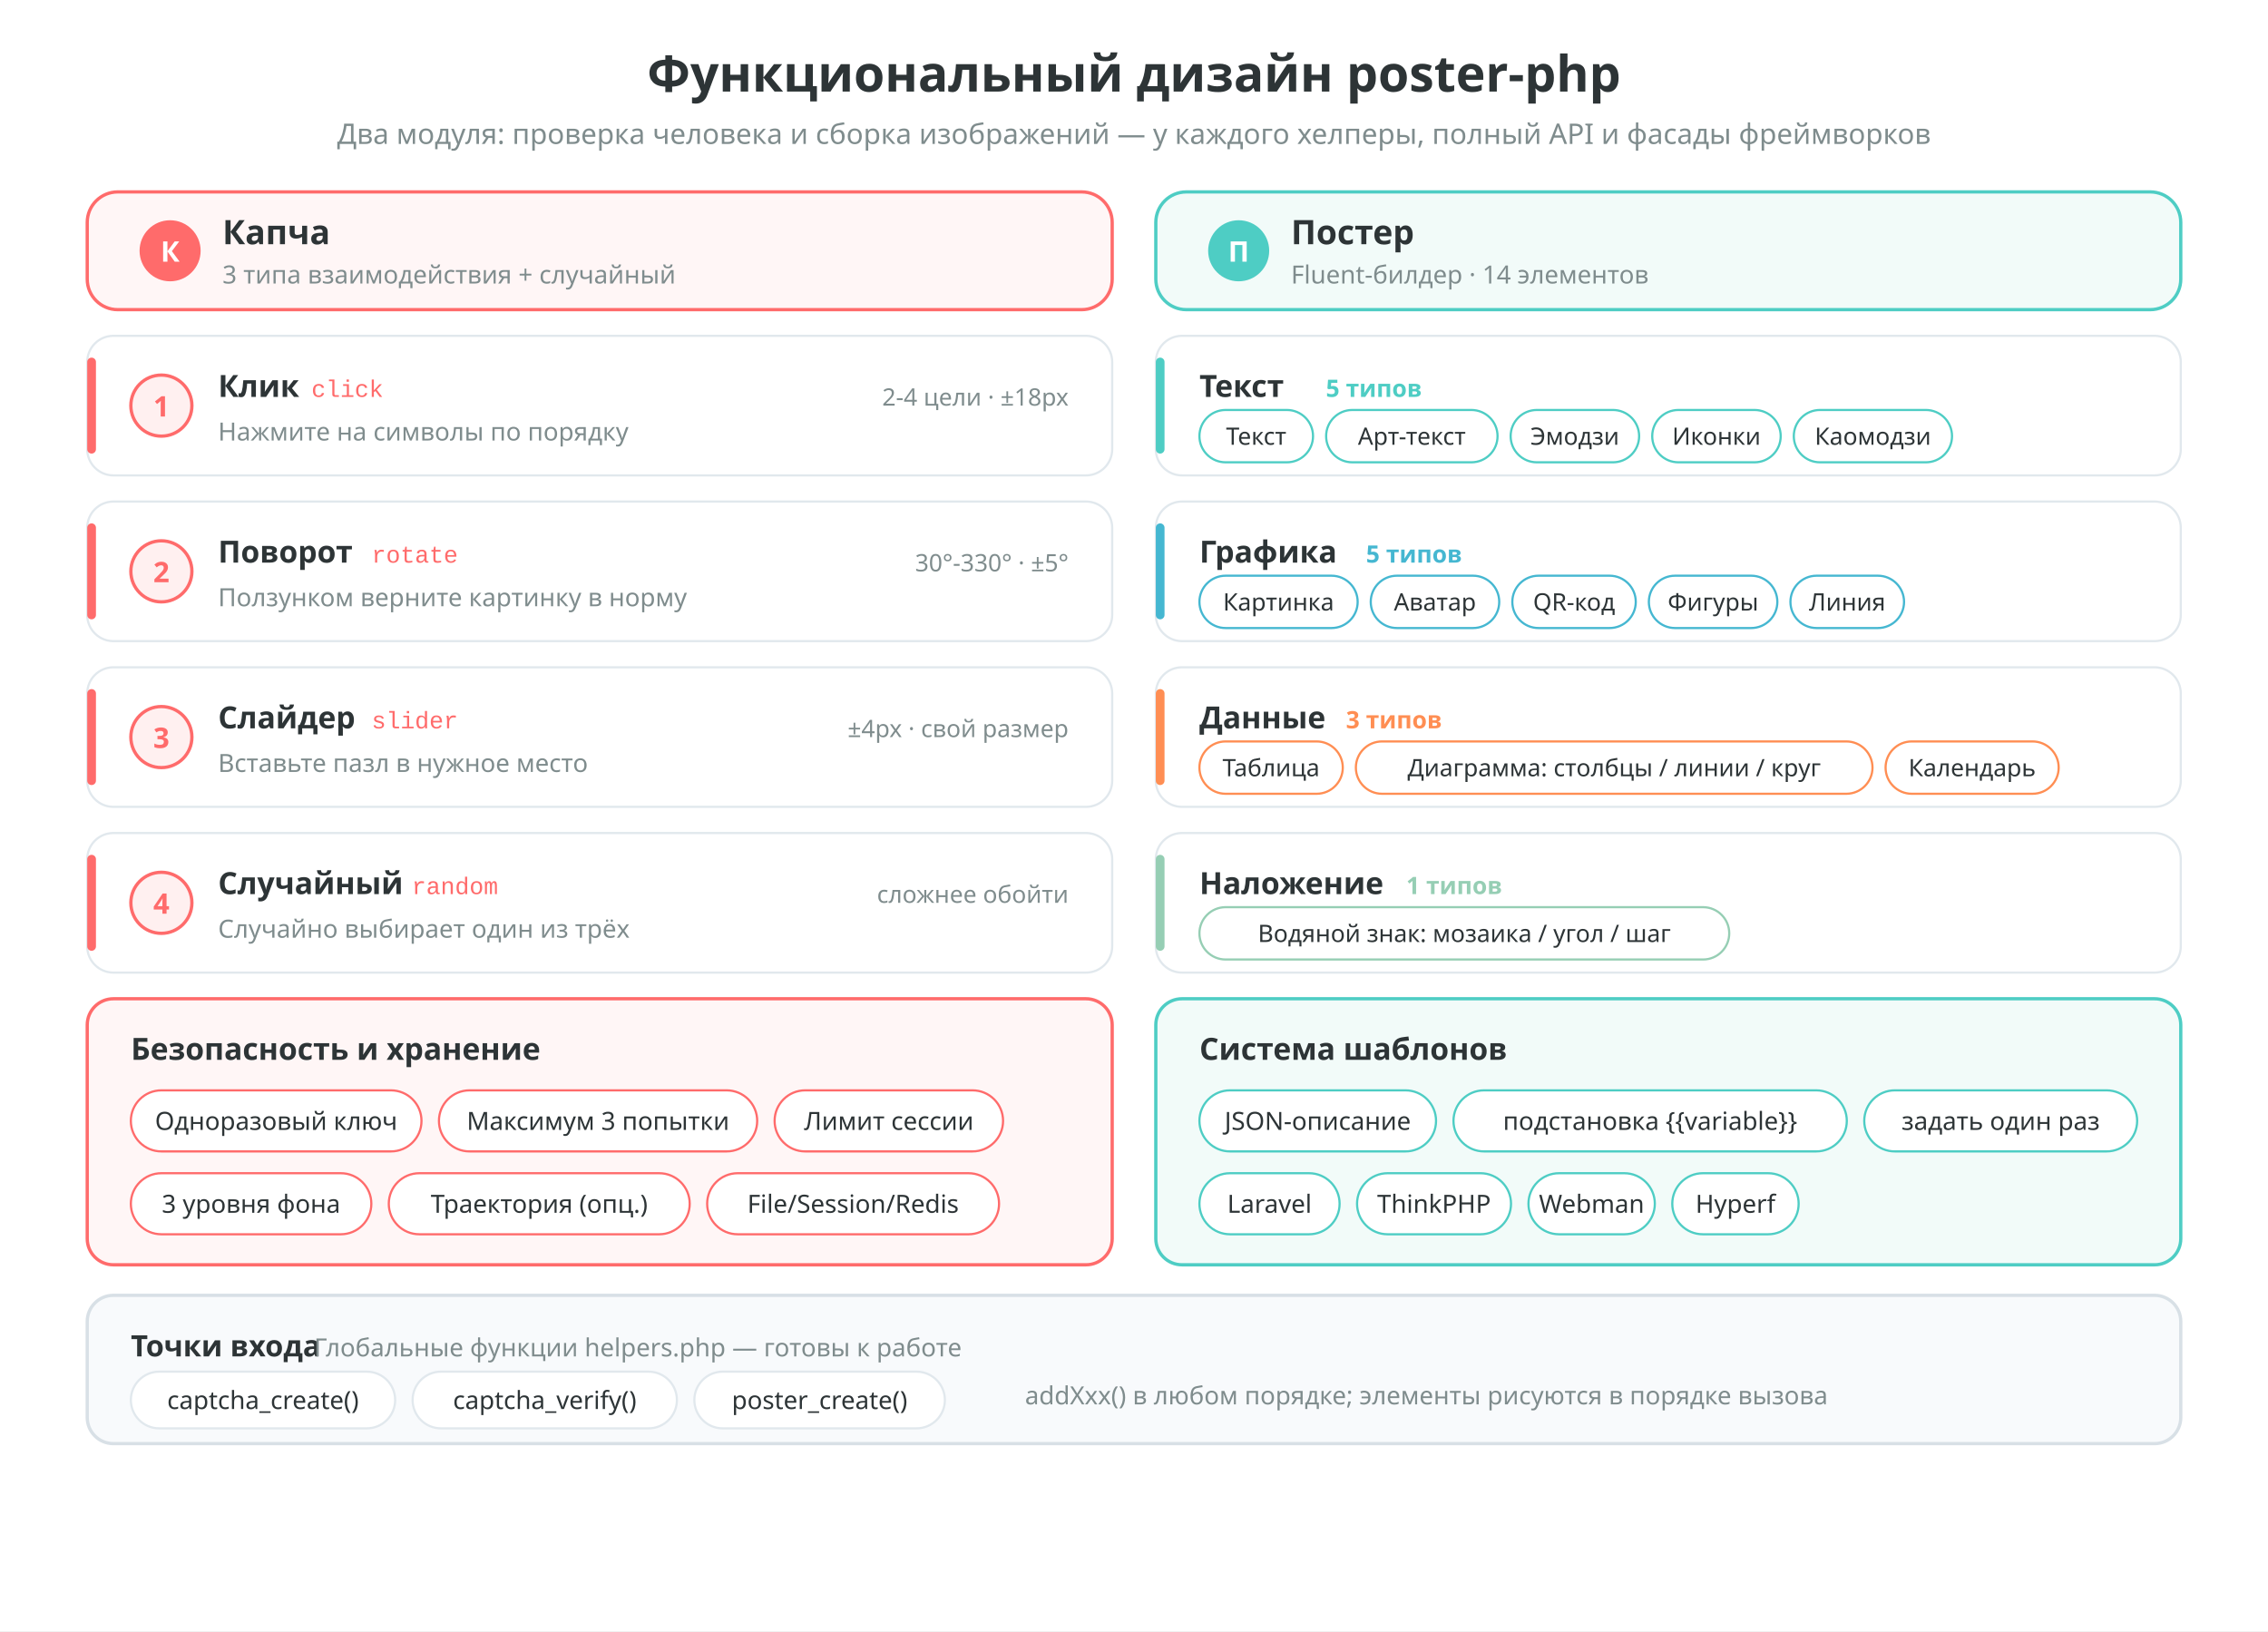
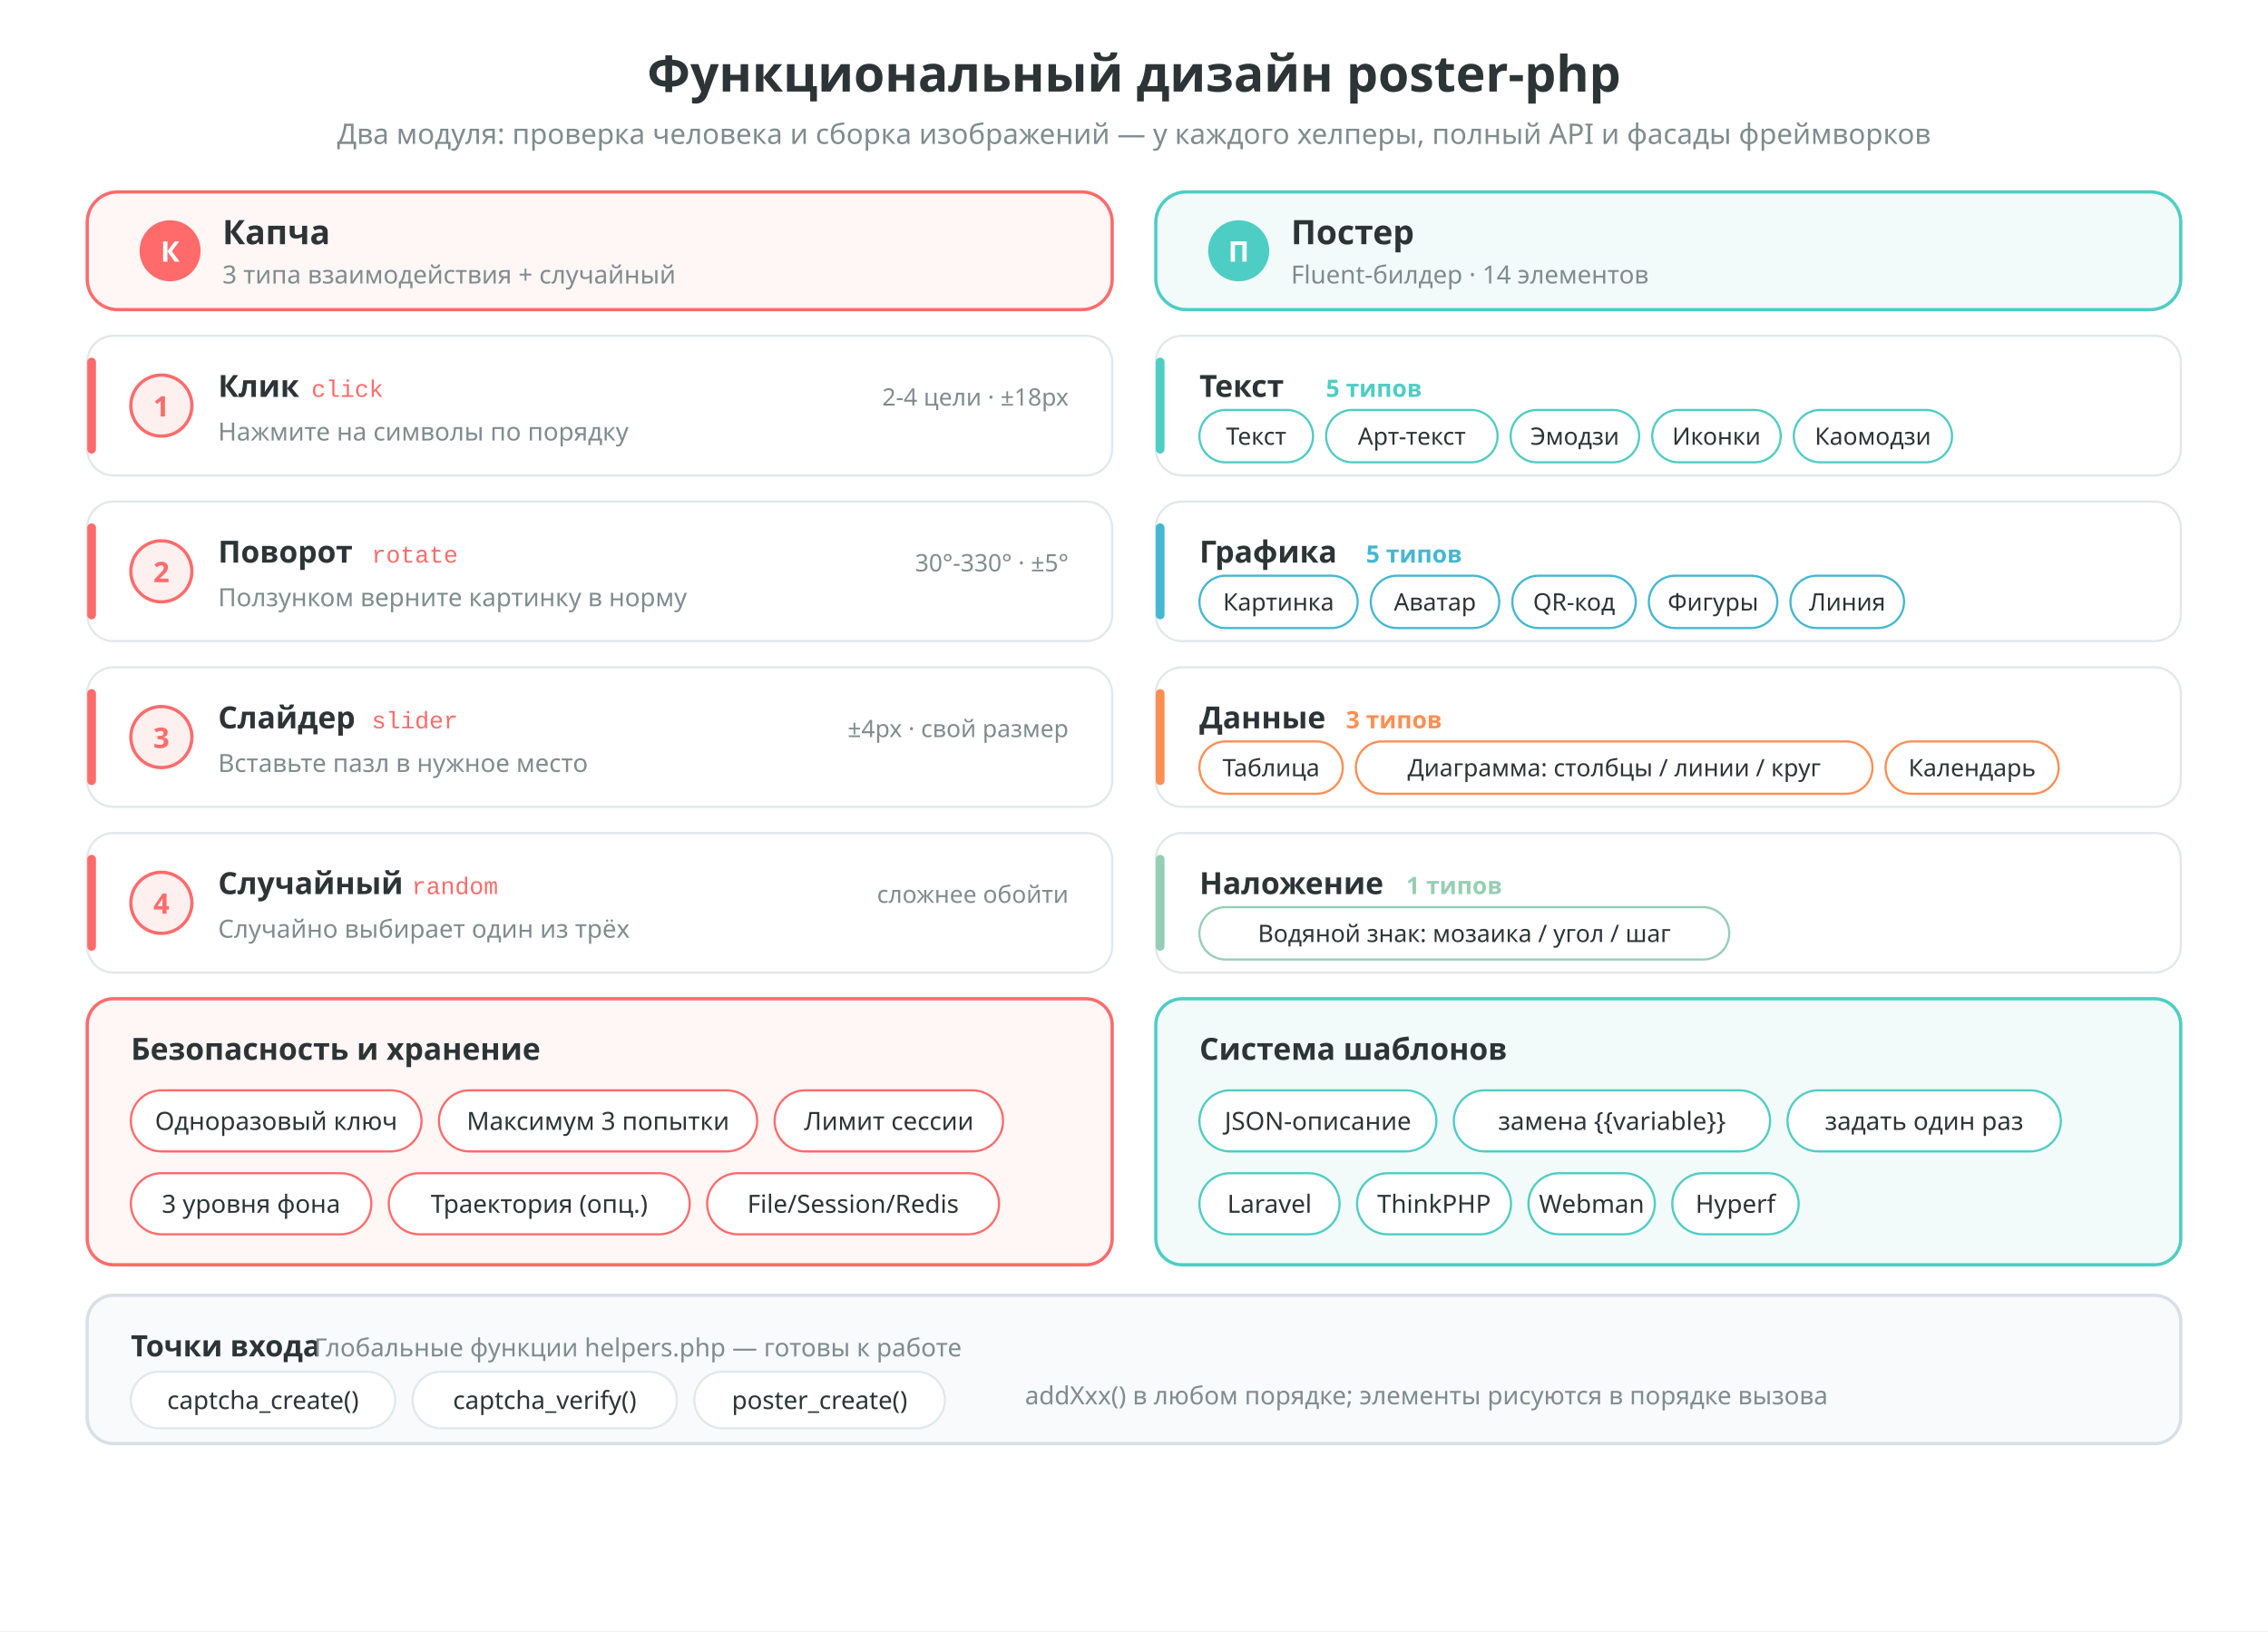
<svg xmlns="http://www.w3.org/2000/svg" viewBox="0 0 1040 748" width="1040" height="748" font-family="'PT Sans','Noto Sans',Arial,sans-serif" role="img" aria-label="Функциональный дизайн poster-php">
  <defs>
    <marker id="arrow" viewBox="0 0 10 10" refX="9" refY="5" markerWidth="6" markerHeight="6" orient="auto">
      <path d="M0 0L10 5L0 10Z" fill="#B2BEC3" />
    </marker>
  </defs>
  <rect width="1040" height="748" fill="#FFFFFF" />
  <text x="520" y="42" font-size="23" fill="#2D3436" font-weight="700" text-anchor="middle">Функциональный дизайн poster-php</text>
  <text x="520" y="66" font-size="13" fill="#7F8C8D" text-anchor="middle">Два модуля: проверка человека и сборка изображений — у каждого хелперы, полный API и фасады фреймворков</text>
  <rect x="40" y="88" width="470" height="54" rx="14" fill="#FFF6F6" stroke="#FF6B6B" stroke-width="1.5" />
  <circle cx="78" cy="115" r="14" fill="#FF6B6B" />
  <text x="78" y="120" font-size="13" fill="#FFFFFF" font-weight="700" text-anchor="middle">К</text>
  <text x="102" y="112" font-size="15.5" fill="#2D3436" font-weight="700">Капча</text>
  <text x="102" y="130" font-size="11.5" fill="#7F8C8D">3 типа взаимодействия + случайный</text>
  <rect x="530" y="88" width="470" height="54" rx="14" fill="#F2FBF9" stroke="#4ECDC4" stroke-width="1.5" />
  <circle cx="568" cy="115" r="14" fill="#4ECDC4" />
  <text x="568" y="120" font-size="13" fill="#FFFFFF" font-weight="700" text-anchor="middle">П</text>
  <text x="592" y="112" font-size="15.5" fill="#2D3436" font-weight="700">Постер</text>
  <text x="592" y="130" font-size="11.5" fill="#7F8C8D">Fluent-билдер · 14 элементов</text>
  <rect x="40" y="154" width="470" height="64" rx="12" fill="#FFFFFF" stroke="#E1E8ED" stroke-width="1" />
  <rect x="40" y="164" width="4" height="44" rx="2" fill="#FF6B6B" />
  <circle cx="74" cy="186" r="14" fill="#FFF0F0" stroke="#FF6B6B" stroke-width="1.5" />
  <text x="74" y="191" font-size="13" fill="#FF6B6B" font-weight="700" text-anchor="middle">1</text>
  <text x="100" y="182" font-size="14" fill="#2D3436" font-weight="600">Клик</text>
  <text x="142.8" y="182" font-size="11" fill="#FF6B6B" font-family="'SFMono-Regular',Consolas,'Liberation Mono',Menlo,monospace">click</text>
  <text x="100" y="202" font-size="11.5" fill="#7F8C8D">Нажмите на символы по порядку</text>
  <text x="490" y="186" font-size="11" fill="#7F8C8D" text-anchor="end">2-4 цели · ±18px</text>
  <rect x="40" y="230" width="470" height="64" rx="12" fill="#FFFFFF" stroke="#E1E8ED" stroke-width="1" />
  <rect x="40" y="240" width="4" height="44" rx="2" fill="#FF6B6B" />
  <circle cx="74" cy="262" r="14" fill="#FFF0F0" stroke="#FF6B6B" stroke-width="1.5" />
  <text x="74" y="267" font-size="13" fill="#FF6B6B" font-weight="700" text-anchor="middle">2</text>
  <text x="100" y="258" font-size="14" fill="#2D3436" font-weight="600">Поворот</text>
  <text x="170.41" y="258" font-size="11" fill="#FF6B6B" font-family="'SFMono-Regular',Consolas,'Liberation Mono',Menlo,monospace">rotate</text>
  <text x="100" y="278" font-size="11.5" fill="#7F8C8D">Ползунком верните картинку в норму</text>
  <text x="490" y="262" font-size="11" fill="#7F8C8D" text-anchor="end">30°-330° · ±5°</text>
  <rect x="40" y="306" width="470" height="64" rx="12" fill="#FFFFFF" stroke="#E1E8ED" stroke-width="1" />
  <rect x="40" y="316" width="4" height="44" rx="2" fill="#FF6B6B" />
  <circle cx="74" cy="338" r="14" fill="#FFF0F0" stroke="#FF6B6B" stroke-width="1.5" />
  <text x="74" y="343" font-size="13" fill="#FF6B6B" font-weight="700" text-anchor="middle">3</text>
  <text x="100" y="334" font-size="14" fill="#2D3436" font-weight="600">Слайдер</text>
  <text x="170.41" y="334" font-size="11" fill="#FF6B6B" font-family="'SFMono-Regular',Consolas,'Liberation Mono',Menlo,monospace">slider</text>
  <text x="100" y="354" font-size="11.5" fill="#7F8C8D">Вставьте пазл в нужное место</text>
  <text x="490" y="338" font-size="11" fill="#7F8C8D" text-anchor="end">±4px · свой размер</text>
  <rect x="40" y="382" width="470" height="64" rx="12" fill="#FFFFFF" stroke="#E1E8ED" stroke-width="1" />
  <rect x="40" y="392" width="4" height="44" rx="2" fill="#FF6B6B" />
  <circle cx="74" cy="414" r="14" fill="#FFF0F0" stroke="#FF6B6B" stroke-width="1.5" />
  <text x="74" y="419" font-size="13" fill="#FF6B6B" font-weight="700" text-anchor="middle">4</text>
  <text x="100" y="410" font-size="14" fill="#2D3436" font-weight="600">Случайный</text>
  <text x="188.81" y="410" font-size="11" fill="#FF6B6B" font-family="'SFMono-Regular',Consolas,'Liberation Mono',Menlo,monospace">random</text>
  <text x="100" y="430" font-size="11.5" fill="#7F8C8D">Случайно выбирает один из трёх</text>
  <text x="490" y="414" font-size="11" fill="#7F8C8D" text-anchor="end">сложнее обойти</text>
  <rect x="40" y="458" width="470" height="122" rx="12" fill="#FFF6F6" stroke="#FF6B6B" stroke-width="1.5" />
  <text x="60" y="486" font-size="14" fill="#2D3436" font-weight="700">Безопасность и хранение</text>
  <rect x="60" y="500" width="133.28" height="28" rx="14" fill="#FFFFFF" stroke="#FF6B6B" stroke-width="1" />
  <text x="126.64" y="518.14" font-size="11.5" fill="#2D3436" text-anchor="middle">Одноразовый ключ</text>
  <rect x="201.28" y="500" width="145.93" height="28" rx="14" fill="#FFFFFF" stroke="#FF6B6B" stroke-width="1" />
  <text x="274.24" y="518.14" font-size="11.5" fill="#2D3436" text-anchor="middle">Максимум 3 попытки</text>
  <rect x="355.2" y="500" width="104.76" height="28" rx="14" fill="#FFFFFF" stroke="#FF6B6B" stroke-width="1" />
  <text x="407.58" y="518.14" font-size="11.5" fill="#2D3436" text-anchor="middle">Лимит сессии</text>
  <rect x="60" y="538" width="110.28" height="28" rx="14" fill="#FFFFFF" stroke="#FF6B6B" stroke-width="1" />
  <text x="115.14" y="556.14" font-size="11.5" fill="#2D3436" text-anchor="middle">3 уровня фона</text>
  <rect x="178.28" y="538" width="137.99" height="28" rx="14" fill="#FFFFFF" stroke="#FF6B6B" stroke-width="1" />
  <text x="247.27" y="556.14" font-size="11.5" fill="#2D3436" text-anchor="middle">Траектория (опц.)</text>
  <rect x="324.27" y="538" width="133.85" height="28" rx="14" fill="#FFFFFF" stroke="#FF6B6B" stroke-width="1" />
  <text x="391.19" y="556.14" font-size="11.5" fill="#2D3436" text-anchor="middle">File/Session/Redis</text>
  <rect x="530" y="154" width="470" height="64" rx="12" fill="#FFFFFF" stroke="#E1E8ED" stroke-width="1" />
  <rect x="530" y="164" width="4" height="44" rx="2" fill="#4ECDC4" />
  <text x="550" y="182" font-size="14" fill="#2D3436" font-weight="600">Текст</text>
  <text x="608" y="182" font-size="11" fill="#4ECDC4" font-weight="700">5 типов</text>
  <rect x="550" y="188" width="52.1" height="24" rx="12" fill="#FFFFFF" stroke="#4ECDC4" stroke-width="1" />
  <text x="576.05" y="203.96" font-size="11" fill="#2D3436" text-anchor="middle">Текст</text>
  <rect x="608.1" y="188" width="78.61" height="24" rx="12" fill="#FFFFFF" stroke="#4ECDC4" stroke-width="1" />
  <text x="647.41" y="203.96" font-size="11" fill="#2D3436" text-anchor="middle">Арт-текст</text>
  <rect x="692.71" y="188" width="58.92" height="24" rx="12" fill="#FFFFFF" stroke="#4ECDC4" stroke-width="1" />
  <text x="722.17" y="203.96" font-size="11" fill="#2D3436" text-anchor="middle">Эмодзи</text>
  <rect x="757.63" y="188" width="58.92" height="24" rx="12" fill="#FFFFFF" stroke="#4ECDC4" stroke-width="1" />
  <text x="787.09" y="203.96" font-size="11" fill="#2D3436" text-anchor="middle">Иконки</text>
  <rect x="822.55" y="188" width="72.56" height="24" rx="12" fill="#FFFFFF" stroke="#4ECDC4" stroke-width="1" />
  <text x="858.83" y="203.96" font-size="11" fill="#2D3436" text-anchor="middle">Каомодзи</text>
  <rect x="530" y="230" width="470" height="64" rx="12" fill="#FFFFFF" stroke="#E1E8ED" stroke-width="1" />
  <rect x="530" y="240" width="4" height="44" rx="2" fill="#45B7D1" />
  <text x="550" y="258" font-size="14" fill="#2D3436" font-weight="600">Графика</text>
  <text x="626.41" y="258" font-size="11" fill="#45B7D1" font-weight="700">5 типов</text>
  <rect x="550" y="264" width="72.56" height="24" rx="12" fill="#FFFFFF" stroke="#45B7D1" stroke-width="1" />
  <text x="586.28" y="279.96" font-size="11" fill="#2D3436" text-anchor="middle">Картинка</text>
  <rect x="628.56" y="264" width="58.92" height="24" rx="12" fill="#FFFFFF" stroke="#45B7D1" stroke-width="1" />
  <text x="658.02" y="279.96" font-size="11" fill="#2D3436" text-anchor="middle">Аватар</text>
  <rect x="693.48" y="264" width="56.61" height="24" rx="12" fill="#FFFFFF" stroke="#45B7D1" stroke-width="1" />
  <text x="721.79" y="279.96" font-size="11" fill="#2D3436" text-anchor="middle">QR-код</text>
  <rect x="756.09" y="264" width="58.92" height="24" rx="12" fill="#FFFFFF" stroke="#45B7D1" stroke-width="1" />
  <text x="785.55" y="279.96" font-size="11" fill="#2D3436" text-anchor="middle">Фигуры</text>
  <rect x="821.01" y="264" width="52.1" height="24" rx="12" fill="#FFFFFF" stroke="#45B7D1" stroke-width="1" />
  <text x="847.06" y="279.96" font-size="11" fill="#2D3436" text-anchor="middle">Линия</text>
  <rect x="530" y="306" width="470" height="64" rx="12" fill="#FFFFFF" stroke="#E1E8ED" stroke-width="1" />
  <rect x="530" y="316" width="4" height="44" rx="2" fill="#FF8E53" />
  <text x="550" y="334" font-size="14" fill="#2D3436" font-weight="600">Данные</text>
  <text x="617.2" y="334" font-size="11" fill="#FF8E53" font-weight="700">3 типов</text>
  <rect x="550" y="340" width="65.74" height="24" rx="12" fill="#FFFFFF" stroke="#FF8E53" stroke-width="1" />
  <text x="582.87" y="355.96" font-size="11" fill="#2D3436" text-anchor="middle">Таблица</text>
  <rect x="621.74" y="340" width="236.9" height="24" rx="12" fill="#FFFFFF" stroke="#FF8E53" stroke-width="1" />
  <text x="740.19" y="355.96" font-size="11" fill="#2D3436" text-anchor="middle">Диаграмма: столбцы / линии / круг</text>
  <rect x="864.64" y="340" width="79.38" height="24" rx="12" fill="#FFFFFF" stroke="#FF8E53" stroke-width="1" />
  <text x="904.33" y="355.96" font-size="11" fill="#2D3436" text-anchor="middle">Календарь</text>
  <rect x="530" y="382" width="470" height="64" rx="12" fill="#FFFFFF" stroke="#E1E8ED" stroke-width="1" />
  <rect x="530" y="392" width="4" height="44" rx="2" fill="#96CEB4" />
  <text x="550" y="410" font-size="14" fill="#2D3436" font-weight="600">Наложение</text>
  <text x="644.81" y="410" font-size="11" fill="#96CEB4" font-weight="700">1 типов</text>
  <rect x="550" y="416" width="242.95" height="24" rx="12" fill="#FFFFFF" stroke="#96CEB4" stroke-width="1" />
  <text x="671.48" y="431.96" font-size="11" fill="#2D3436" text-anchor="middle">Водяной знак: мозаика / угол / шаг</text>
  <rect x="530" y="458" width="470" height="122" rx="12" fill="#F2FBF9" stroke="#4ECDC4" stroke-width="1.5" />
  <text x="550" y="486" font-size="14" fill="#2D3436" font-weight="700">Система шаблонов</text>
-   <rect x="550" y="500" width="108.5" height="28" rx="14" fill="#FFFFFF" stroke="#4ECDC4" stroke-width="1" />
-   <text x="604.25" y="518.13" font-size="11.48" fill="#2D3436" text-anchor="middle">JSON-описание</text>
-   <rect x="666.5" y="500" width="180.36" height="28" rx="14" fill="#FFFFFF" stroke="#4ECDC4" stroke-width="1" />
-   <text x="756.68" y="518.13" font-size="11.48" fill="#2D3436" text-anchor="middle">подстановка {{variable}}</text>
-   <rect x="854.86" y="500" width="125.14" height="28" rx="14" fill="#FFFFFF" stroke="#4ECDC4" stroke-width="1" />
-   <text x="917.43" y="518.13" font-size="11.48" fill="#2D3436" text-anchor="middle">задать один раз</text>
+   <rect x="550" y="500" width="108.67" height="28" rx="14" fill="#FFFFFF" stroke="#4ECDC4" stroke-width="1" />
+   <text x="604.33" y="518.14" font-size="11.5" fill="#2D3436" text-anchor="middle">JSON-описание</text>
+   <rect x="666.67" y="500" width="145.01" height="28" rx="14" fill="#FFFFFF" stroke="#4ECDC4" stroke-width="1" />
+   <text x="739.17" y="518.14" font-size="11.5" fill="#2D3436" text-anchor="middle">замена {{variable}}</text>
+   <rect x="819.67" y="500" width="125.34" height="28" rx="14" fill="#FFFFFF" stroke="#4ECDC4" stroke-width="1" />
+   <text x="882.34" y="518.14" font-size="11.5" fill="#2D3436" text-anchor="middle">задать один раз</text>
  <rect x="550" y="538" width="64.28" height="28" rx="14" fill="#FFFFFF" stroke="#4ECDC4" stroke-width="1" />
  <text x="582.14" y="556.14" font-size="11.5" fill="#2D3436" text-anchor="middle">Laravel</text>
  <rect x="622.28" y="538" width="70.6" height="28" rx="14" fill="#FFFFFF" stroke="#4ECDC4" stroke-width="1" />
  <text x="657.58" y="556.14" font-size="11.5" fill="#2D3436" text-anchor="middle">ThinkPHP</text>
  <rect x="700.88" y="538" width="57.95" height="28" rx="14" fill="#FFFFFF" stroke="#4ECDC4" stroke-width="1" />
  <text x="729.85" y="556.14" font-size="11.5" fill="#2D3436" text-anchor="middle">Webman</text>
  <rect x="766.83" y="538" width="57.95" height="28" rx="14" fill="#FFFFFF" stroke="#4ECDC4" stroke-width="1" />
  <text x="795.8" y="556.14" font-size="11.5" fill="#2D3436" text-anchor="middle">Hyperf</text>
  <rect x="40" y="594" width="960" height="68" rx="12" fill="#F8FAFC" stroke="#D8E0E6" stroke-width="1.5" />
  <text x="60" y="622" font-size="13.5" fill="#2D3436" font-weight="700">Точки входа</text>
  <text x="144" y="622" font-size="11.5" fill="#7F8C8D">Глобальные функции helpers.php — готовы к работе</text>
  <rect x="60" y="629" width="121.2" height="26" rx="13" fill="#FFFFFF" stroke="#E1E8ED" stroke-width="1" />
  <text x="120.6" y="646.14" font-size="11.5" fill="#2D3436" text-anchor="middle">captcha_create()</text>
  <rect x="189.2" y="629" width="121.2" height="26" rx="13" fill="#FFFFFF" stroke="#E1E8ED" stroke-width="1" />
  <text x="249.8" y="646.14" font-size="11.5" fill="#2D3436" text-anchor="middle">captcha_verify()</text>
  <rect x="318.4" y="629" width="114.88" height="26" rx="13" fill="#FFFFFF" stroke="#E1E8ED" stroke-width="1" />
  <text x="375.84" y="646.14" font-size="11.5" fill="#2D3436" text-anchor="middle">poster_create()</text>
  <text x="470" y="644" font-size="11.5" fill="#7F8C8D">addXxx() в любом порядке; элементы рисуются в порядке вызова</text>
</svg>
